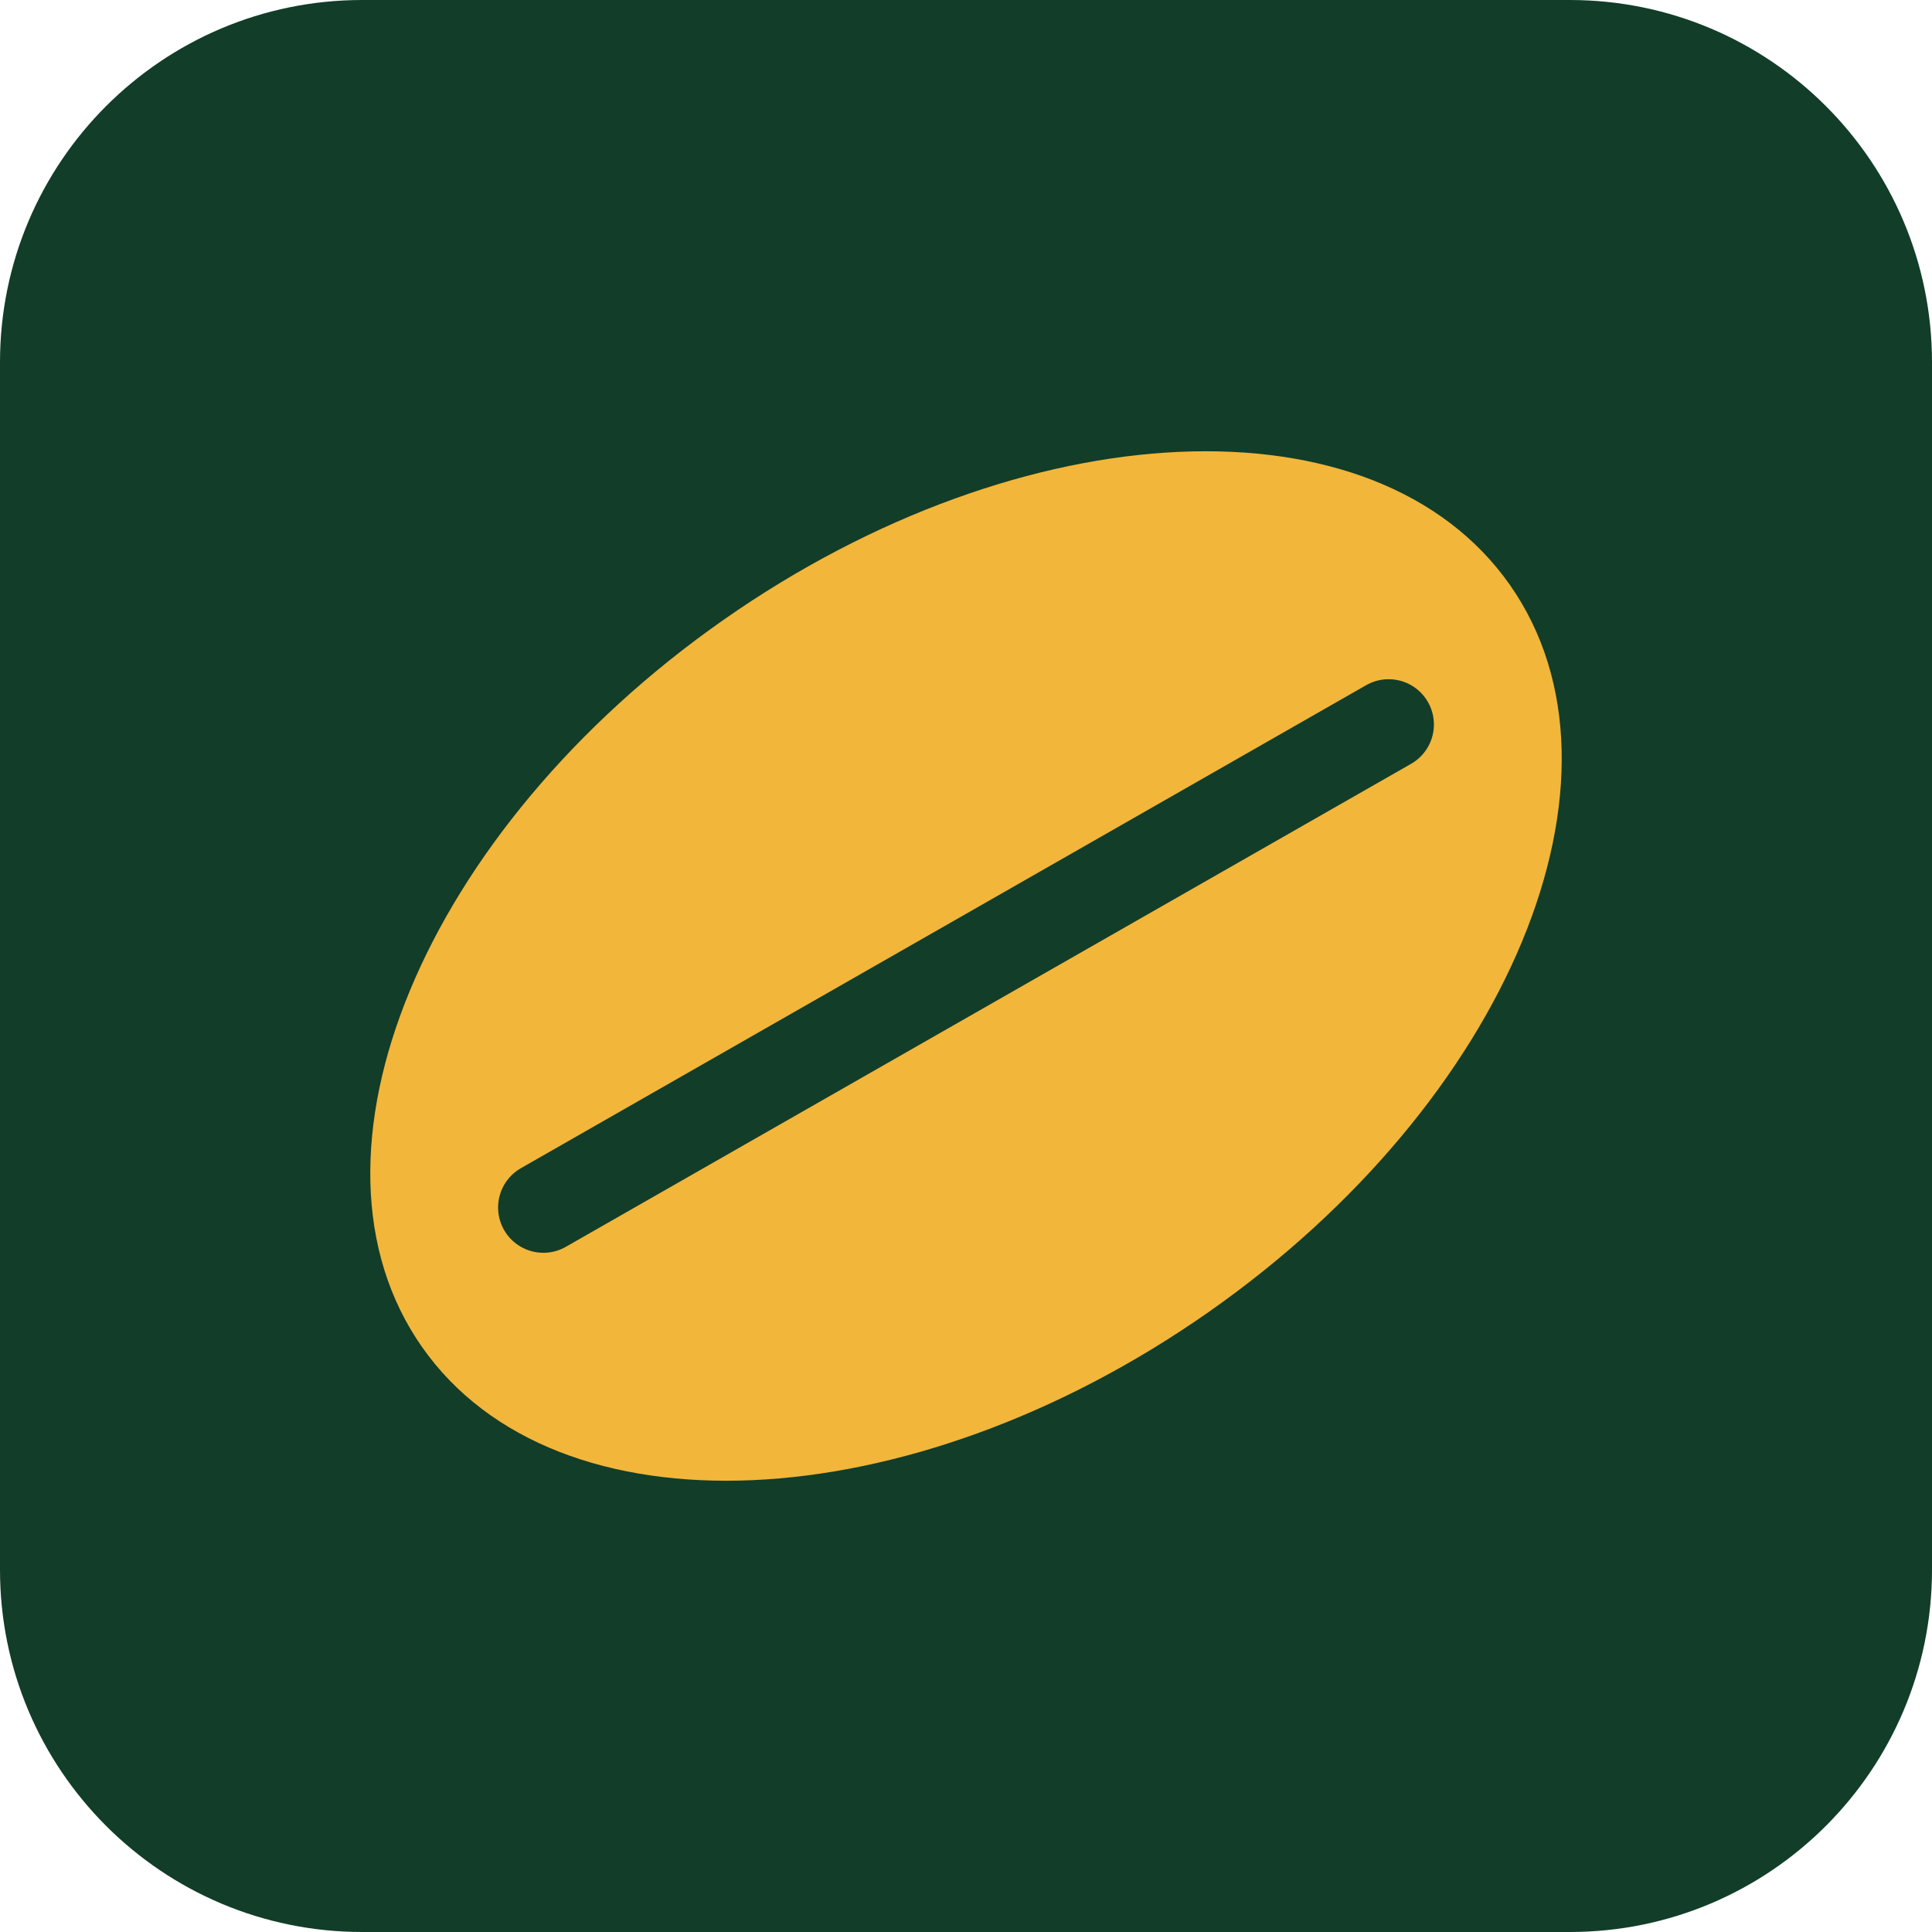
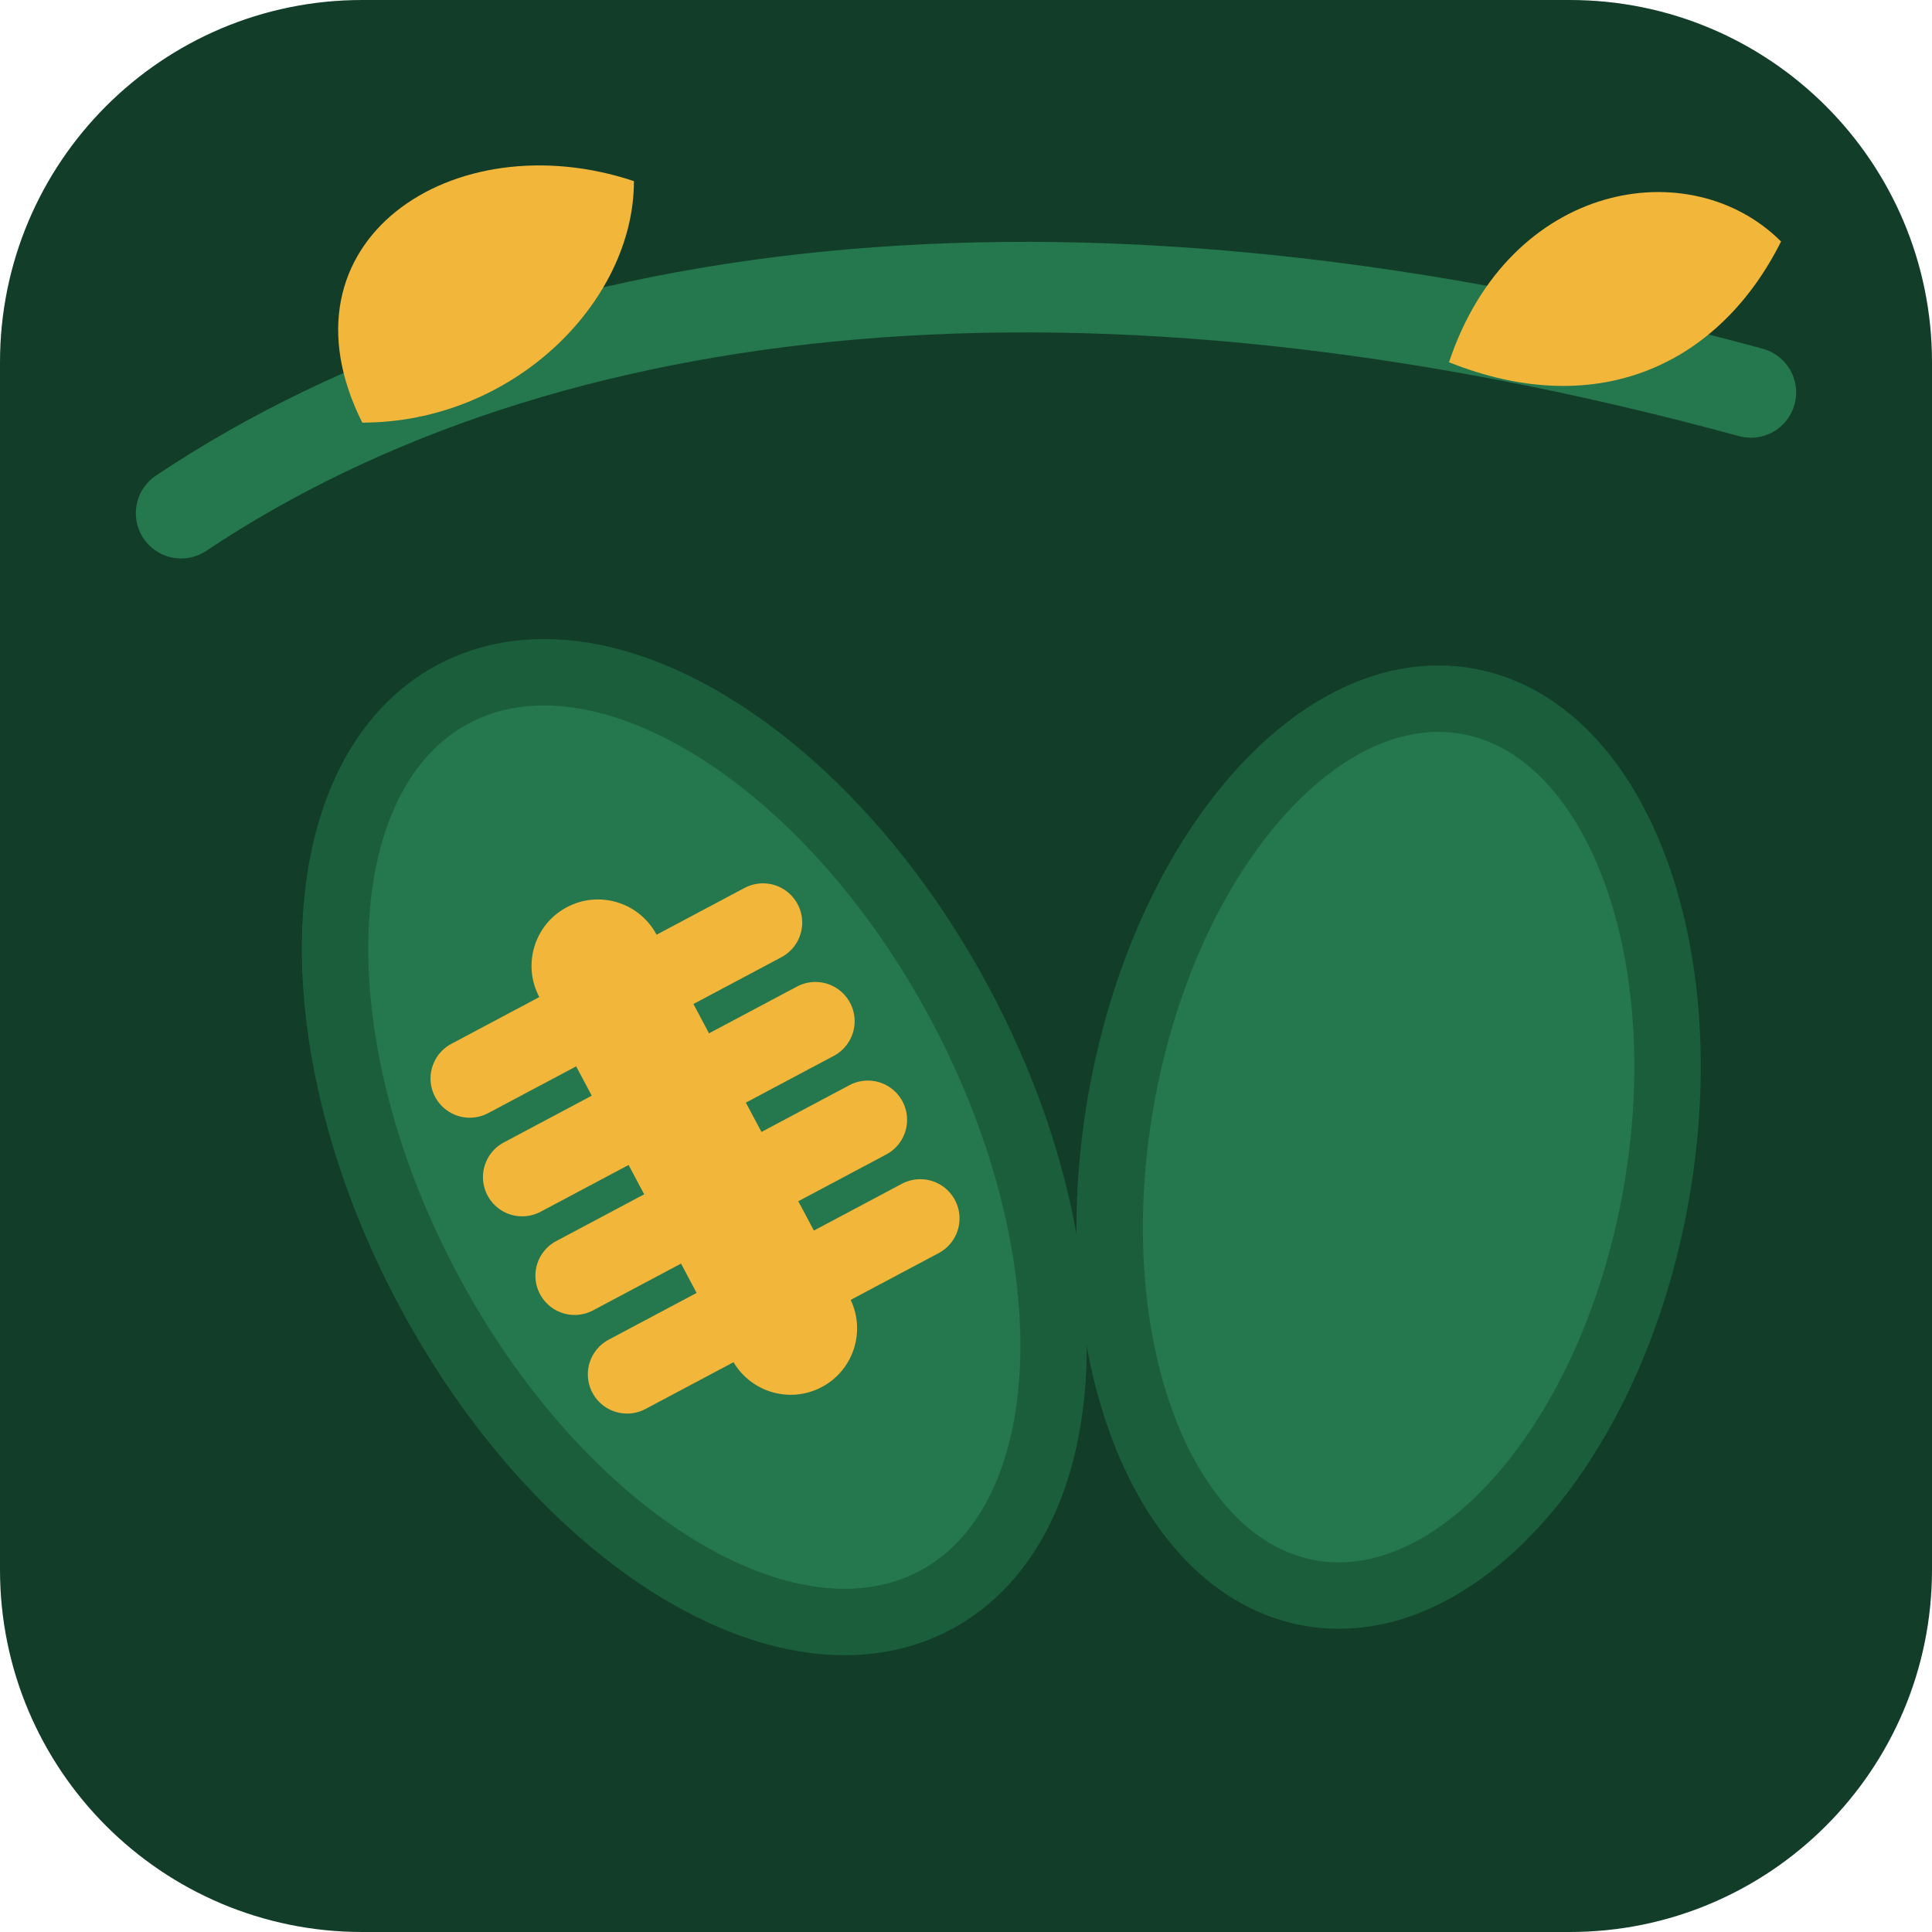
<svg xmlns="http://www.w3.org/2000/svg" viewBox="0 0 64 64">
  <rect width="64" height="64" rx="12" fill="#123D29" />
-   <ellipse cx="32" cy="32" rx="22" ry="14" transform="rotate(-35 32 32)" fill="#F2B63A" />
-   <path d="M18 40 L46 24" stroke="#123D29" stroke-width="3" stroke-linecap="round" />
+   <path d="M6 17 C18 9 36 7 58 13" fill="none" stroke="#25774D" stroke-width="3" stroke-linecap="round" />
+   <path d="M12 14 C9 8 15 4 21 6 C21 10 17 14 12 14Z" fill="#F2B63A" />
+   <path d="M48 12 C50 6 56 5 59 8 C57 12 53 14 48 12Z" fill="#F2B63A" />
+   <g transform="rotate(62 23 38)">
+     <ellipse cx="23" cy="38" rx="17" ry="10" fill="#25774D" stroke="#1B5E3B" stroke-width="2.2" />
+     <rect x="14" y="35.8" width="18" height="4.4" rx="2.2" fill="#F2B63A" />
+     <path d="M17.5 32.5V43.5" stroke="#F2B63A" stroke-width="2.6" stroke-linecap="round" />
+     <path d="M21.2 32.5V43.5" stroke="#F2B63A" stroke-width="2.6" stroke-linecap="round" />
+     <path d="M24.9 32.5V43.5" stroke="#F2B63A" stroke-width="2.6" stroke-linecap="round" />
+     <path d="M28.6 32.5V43.5" stroke="#F2B63A" stroke-width="2.6" stroke-linecap="round" />
+   </g>
+   <g transform="rotate(100 46 38)">
+     <ellipse cx="46" cy="38" rx="15" ry="9" fill="#25774D" stroke="#1B5E3B" stroke-width="2.2" />
+   </g>
</svg>
